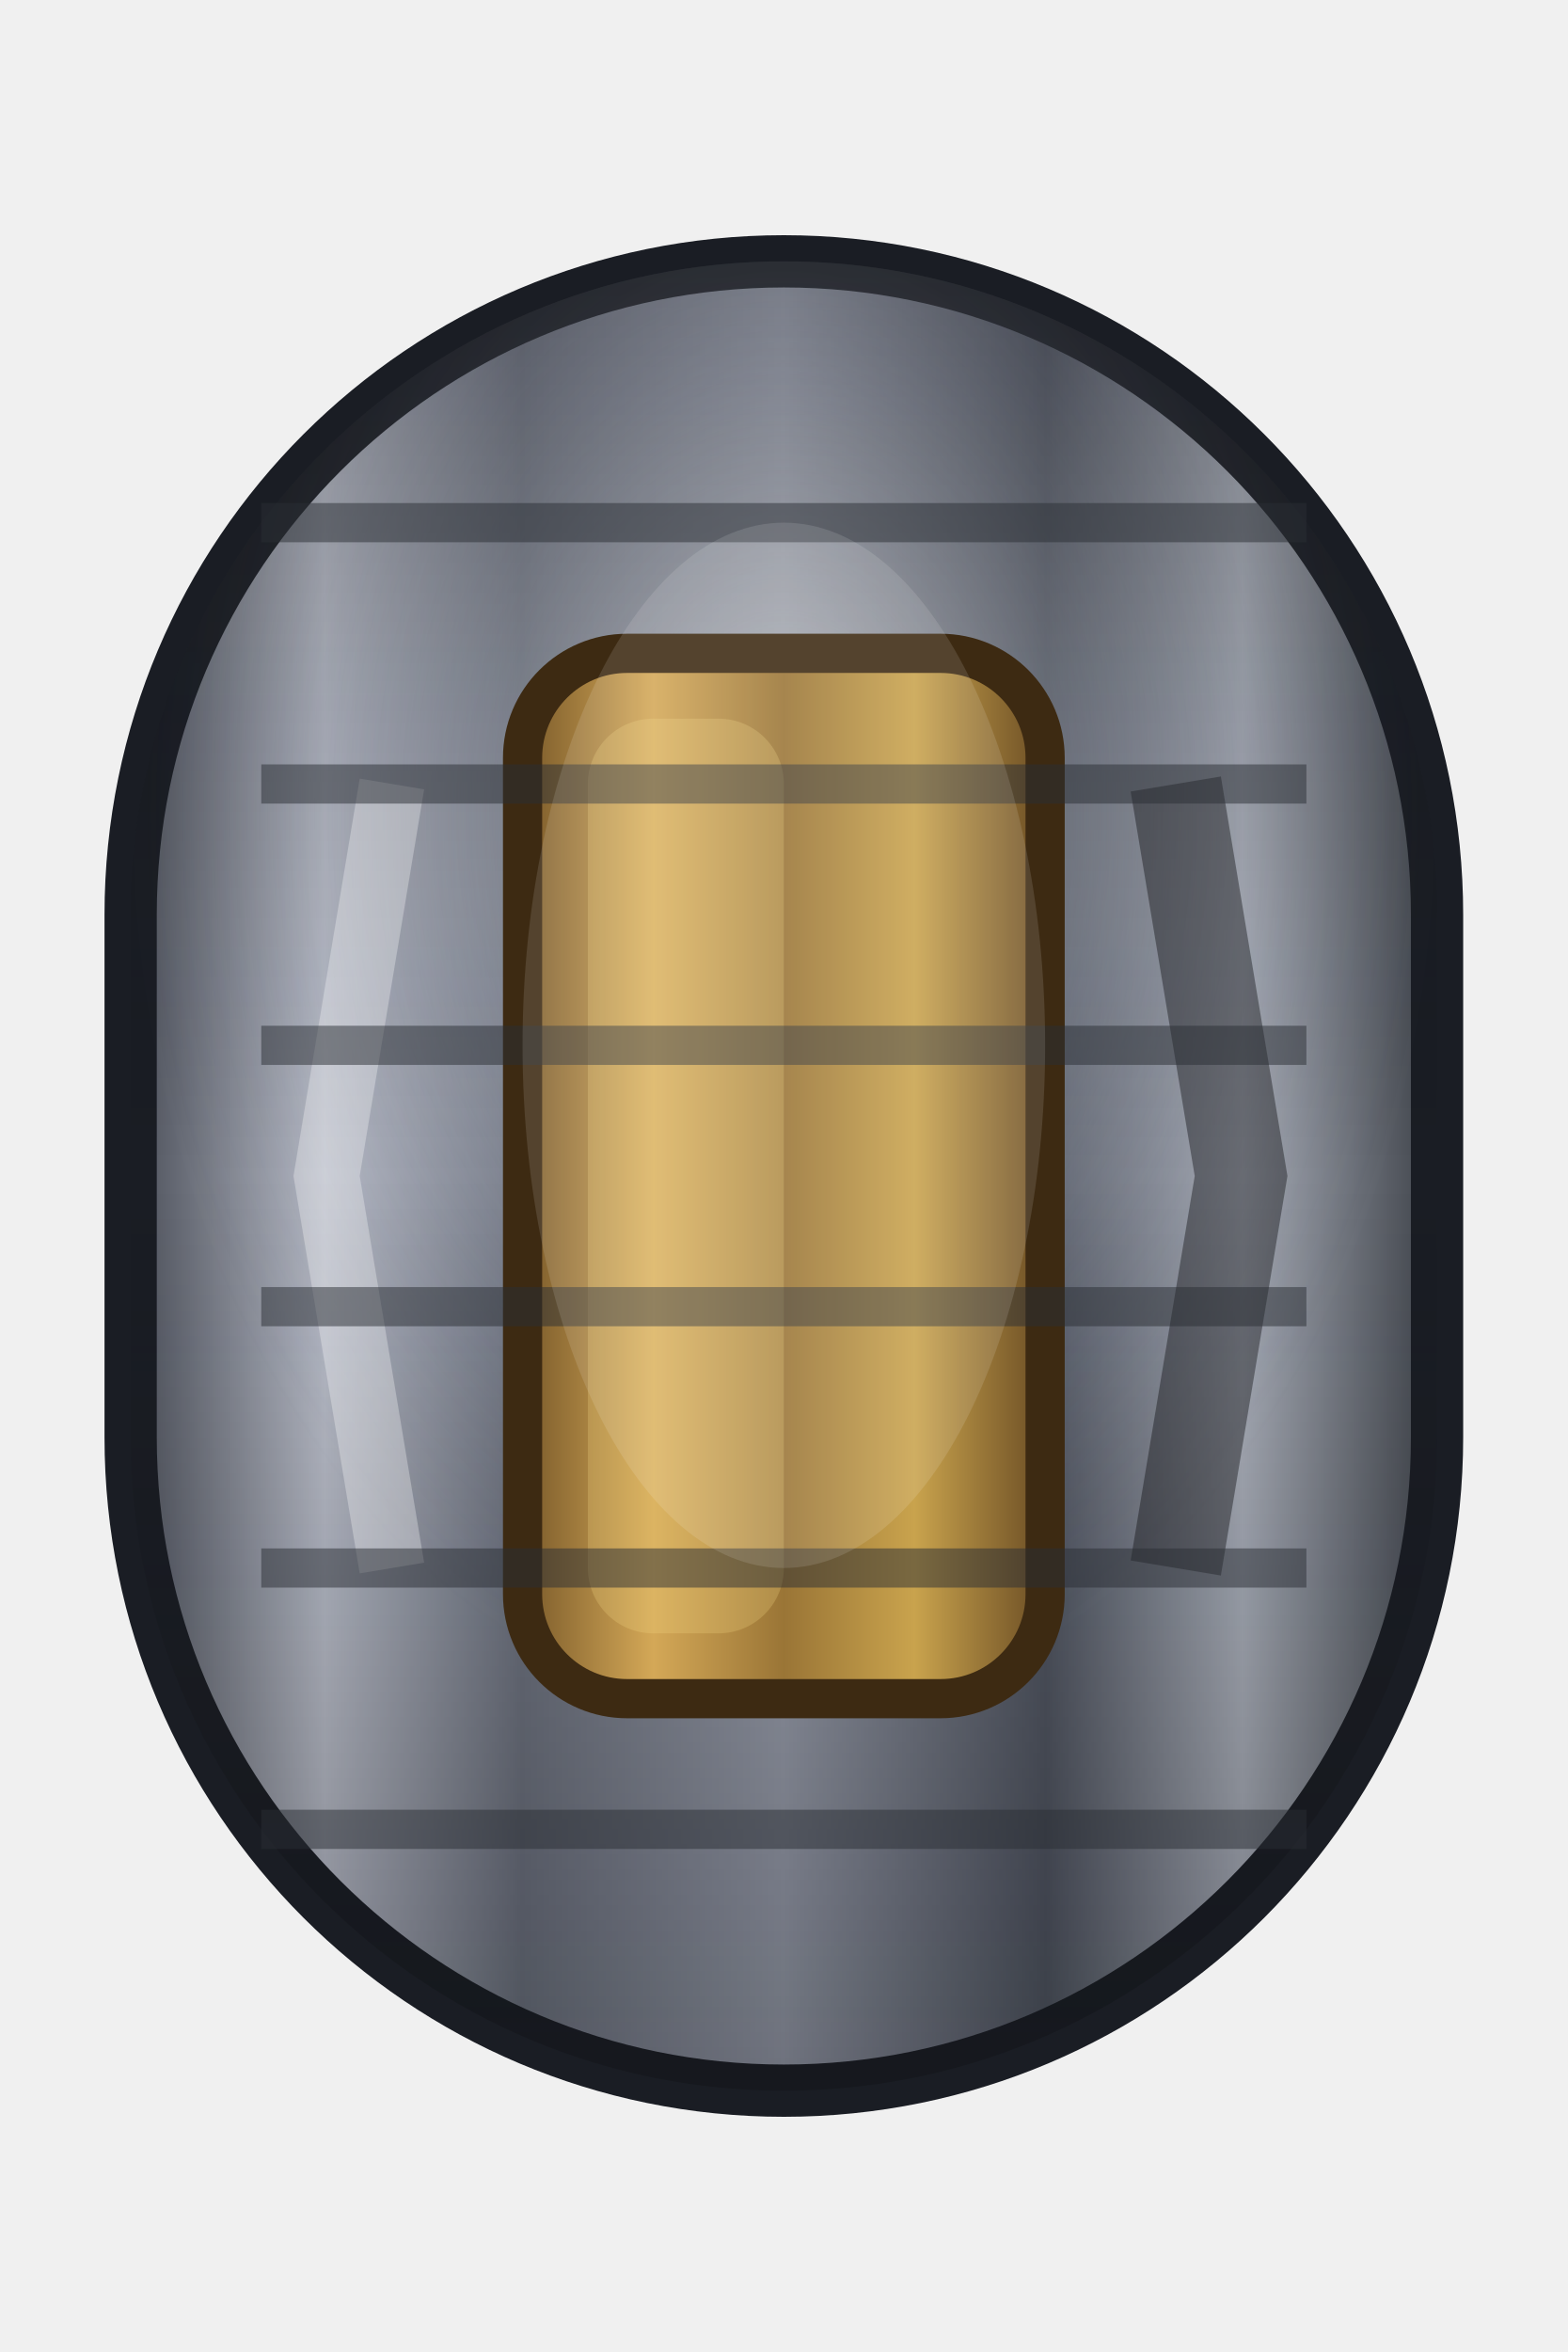
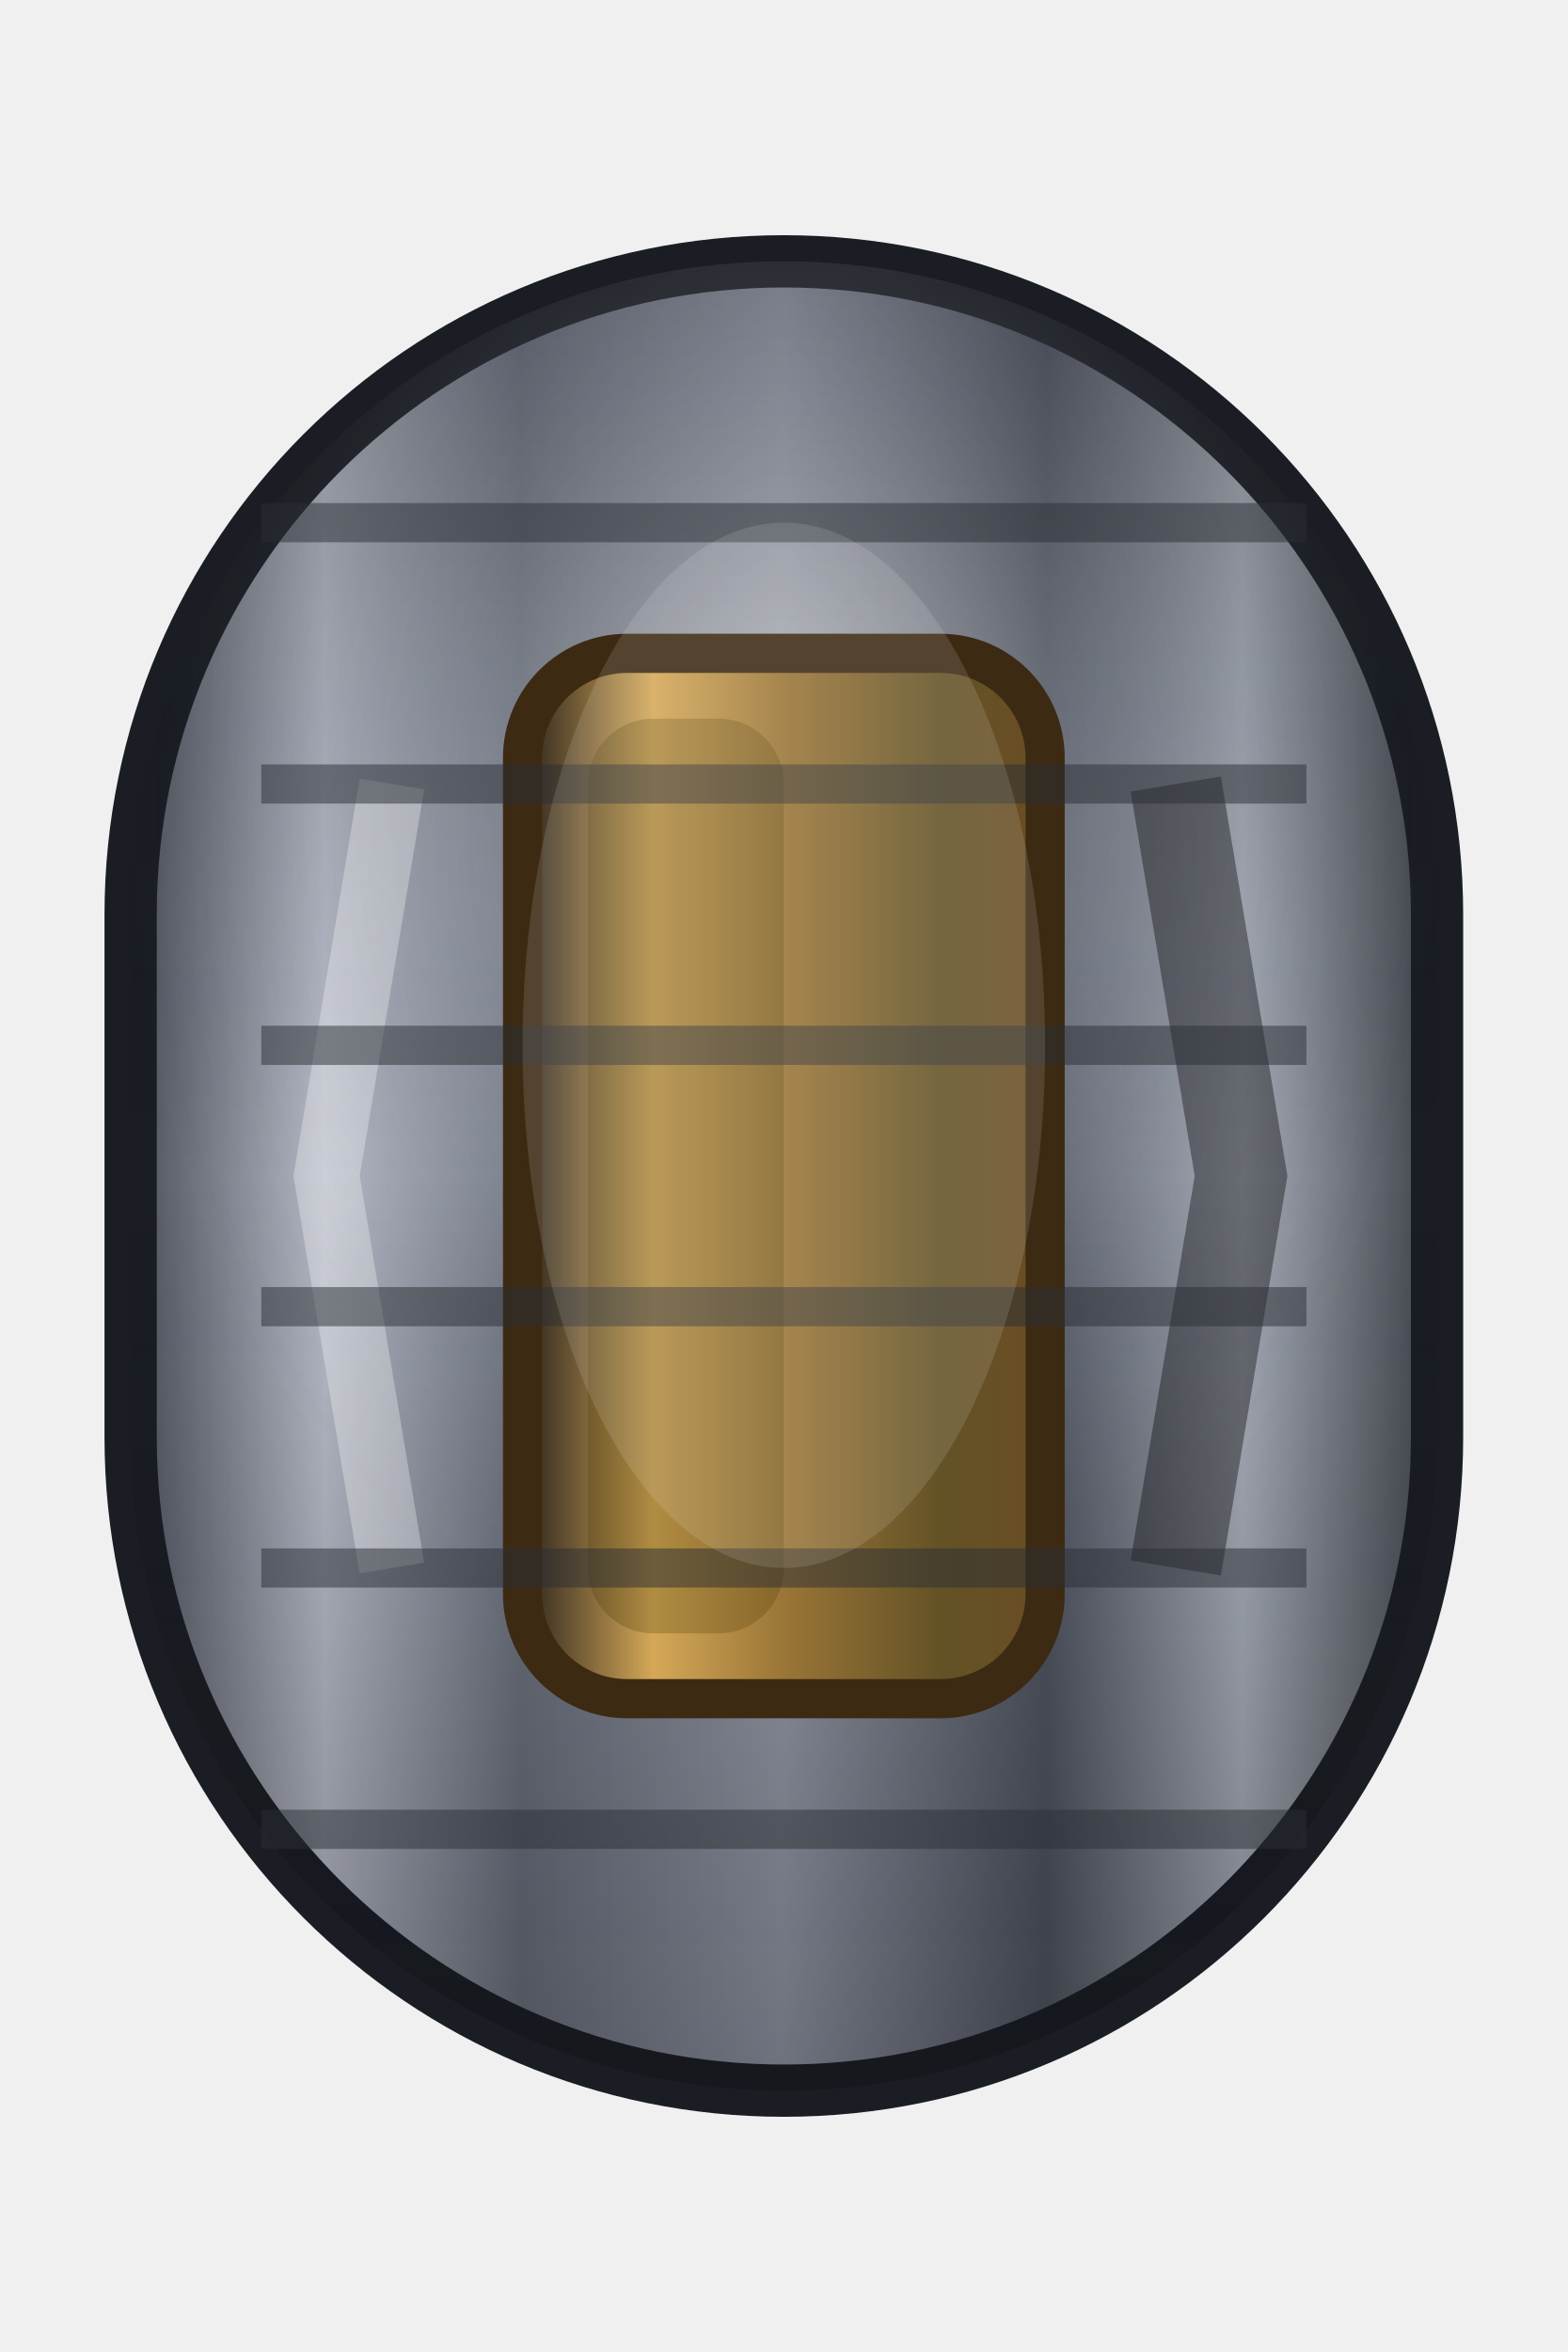
- <svg xmlns="http://www.w3.org/2000/svg" width="12" height="18" viewBox="0 0 12 18" version="1.1">
-   <defs>
+ <svg xmlns="http://www.w3.org/2000/svg" width="12" height="18" viewBox="0 0 12 18" version="1.1" id="svg30">
+   <defs id="defs21">
    <radialGradient id="sliderHandleShadowSmall" cx="0.5" cy="0.6" r="0.6">
-       <stop offset="0%" stop-color="#000000" stop-opacity="0.4" />
-       <stop offset="70%" stop-color="#000000" stop-opacity="0.2" />
-       <stop offset="100%" stop-color="#000000" stop-opacity="0" />
+       <stop offset="0%" stop-color="#000000" stop-opacity="0.4" id="stop1" />
+       <stop offset="70%" stop-color="#000000" stop-opacity="0.2" id="stop2" />
+       <stop offset="100%" stop-color="#000000" stop-opacity="0" id="stop3" />
    </radialGradient>
    <linearGradient id="handleBodySmall" x1="0" y1="0" x2="1" y2="0">
-       <stop offset="0%" stop-color="#4a4e58" />
-       <stop offset="15%" stop-color="#b8bcc8" />
-       <stop offset="30%" stop-color="#6b707d" />
-       <stop offset="50%" stop-color="#959aa8" />
-       <stop offset="70%" stop-color="#4f5460" />
-       <stop offset="85%" stop-color="#a8adb8" />
-       <stop offset="100%" stop-color="#3d4148" />
+       <stop offset="0%" stop-color="#4a4e58" id="stop4" />
+       <stop offset="15%" stop-color="#b8bcc8" id="stop5" />
+       <stop offset="30%" stop-color="#6b707d" id="stop6" />
+       <stop offset="50%" stop-color="#959aa8" id="stop7" />
+       <stop offset="70%" stop-color="#4f5460" id="stop8" />
+       <stop offset="85%" stop-color="#a8adb8" id="stop9" />
+       <stop offset="100%" stop-color="#3d4148" id="stop10" />
    </linearGradient>
    <radialGradient id="handleHighlightSmall" cx="0.5" cy="0.3" r="0.5">
-       <stop offset="0%" stop-color="#ffffff" stop-opacity="0.8" />
-       <stop offset="50%" stop-color="#d5dae5" stop-opacity="0.3" />
-       <stop offset="100%" stop-color="#6b707d" stop-opacity="0" />
+       <stop offset="0%" stop-color="#ffffff" stop-opacity="0.8" id="stop11" />
+       <stop offset="50%" stop-color="#d5dae5" stop-opacity="0.3" id="stop12" />
+       <stop offset="100%" stop-color="#6b707d" stop-opacity="0" id="stop13" />
    </radialGradient>
    <linearGradient id="brassStripSmall" x1="0" y1="0" x2="1" y2="0">
-       <stop offset="0%" stop-color="#7a5a2a" />
-       <stop offset="25%" stop-color="#d4a857" />
-       <stop offset="50%" stop-color="#9a7536" />
-       <stop offset="75%" stop-color="#c9a34d" />
-       <stop offset="100%" stop-color="#6b4d24" />
+       <stop offset="0" stop-color="#7a5a2a" id="stop14" style="stop-color:#2b241d;stop-opacity:1;" />
+       <stop offset="25%" stop-color="#d4a857" id="stop15" />
+       <stop offset="50%" stop-color="#9a7536" id="stop16" />
+       <stop offset="0.801" stop-color="#c9a34d" id="stop17" style="stop-color:#635226;stop-opacity:1;" />
+       <stop offset="100%" stop-color="#6b4d24" id="stop18" />
    </linearGradient>
    <linearGradient id="edgeDarkSmall" x1="0" y1="0" x2="0" y2="1">
-       <stop offset="0%" stop-color="#0a0b0d" stop-opacity="0.6" />
-       <stop offset="50%" stop-color="#0a0b0d" stop-opacity="0" />
-       <stop offset="100%" stop-color="#0a0b0d" stop-opacity="0.7" />
+       <stop offset="0%" stop-color="#0a0b0d" stop-opacity="0.6" id="stop19" />
+       <stop offset="50%" stop-color="#0a0b0d" stop-opacity="0" id="stop20" />
+       <stop offset="100%" stop-color="#0a0b0d" stop-opacity="0.7" id="stop21" />
    </linearGradient>
  </defs>
-   <ellipse cx="6" cy="10" rx="5" ry="2" fill="url(#sliderHandleShadowSmall)" />
+   <ellipse cx="6" cy="10" rx="5" ry="2" fill="url(#sliderHandleShadowSmall)" id="ellipse21" />
  <g id="handle-body">
-     <rect x="1" y="2" width="10" height="14" rx="5" ry="5" fill="url(#handleBodySmall)" stroke="#1a1d24" stroke-width="0.4" />
-     <rect x="1" y="2" width="10" height="14" rx="5" ry="5" fill="url(#handleHighlightSmall)" opacity="0.7" />
-     <rect x="1" y="2" width="10" height="14" rx="5" ry="5" fill="url(#edgeDarkSmall)" opacity="0.4" />
-     <path d="M 3 6 Q 2.5 9 2.5 9 Q 2.5 9 3 12" fill="none" stroke="#ffffff" stroke-width="0.5" opacity="0.3" />
-     <path d="M 9 6 Q 9.5 9 9.5 9 Q 9.5 9 9 12" fill="none" stroke="#0a0b0d" stroke-width="0.7" opacity="0.4" />
+     <rect x="1" y="2" width="10" height="14" rx="5" ry="5" fill="url(#handleBodySmall)" stroke="#1a1d24" stroke-width="0.4" id="rect21" />
+     <rect x="1" y="2" width="10" height="14" rx="5" ry="5" fill="url(#handleHighlightSmall)" opacity="0.7" id="rect22" />
+     <rect x="1" y="2" width="10" height="14" rx="5" ry="5" fill="url(#edgeDarkSmall)" opacity="0.4" id="rect23" />
+     <path d="M 3 6 Q 2.5 9 2.5 9 Q 2.5 9 3 12" fill="none" stroke="#ffffff" stroke-width="0.5" opacity="0.3" id="path23" />
+     <path d="M 9 6 Q 9.5 9 9.5 9 Q 9.5 9 9 12" fill="none" stroke="#0a0b0d" stroke-width="0.7" opacity="0.4" id="path24" />
  </g>
-   <rect x="4" y="5" width="4" height="8" rx="0.8" fill="url(#brassStripSmall)" stroke="#3d2a12" stroke-width="0.3" />
-   <rect x="4.5" y="5.5" width="1.5" height="7" rx="0.5" fill="#f4d882" opacity="0.25" />
+   <rect x="4" y="5" width="4" height="8" rx="0.8" fill="url(#brassStripSmall)" stroke="#3d2a12" stroke-width="0.3" id="rect24" />
+   <rect x="4.5" y="5.5" width="1.5" height="7" rx="0.5" fill="#f4d882" opacity="0.25" id="rect25" style="fill:#463905;fill-opacity:1" />
  <g id="knurling" opacity="0.5">
-     <line x1="2" y1="4" x2="10" y2="4" stroke="#2a2d34" stroke-width="0.3" />
-     <line x1="2" y1="6" x2="10" y2="6" stroke="#2a2d34" stroke-width="0.3" />
-     <line x1="2" y1="8" x2="10" y2="8" stroke="#2a2d34" stroke-width="0.3" />
-     <line x1="2" y1="10" x2="10" y2="10" stroke="#2a2d34" stroke-width="0.3" />
-     <line x1="2" y1="12" x2="10" y2="12" stroke="#2a2d34" stroke-width="0.3" />
-     <line x1="2" y1="14" x2="10" y2="14" stroke="#2a2d34" stroke-width="0.3" />
+     <line x1="2" y1="4" x2="10" y2="4" stroke="#2a2d34" stroke-width="0.3" id="line25" />
+     <line x1="2" y1="6" x2="10" y2="6" stroke="#2a2d34" stroke-width="0.3" id="line26" />
+     <line x1="2" y1="8" x2="10" y2="8" stroke="#2a2d34" stroke-width="0.3" id="line27" />
+     <line x1="2" y1="10" x2="10" y2="10" stroke="#2a2d34" stroke-width="0.3" id="line28" />
+     <line x1="2" y1="12" x2="10" y2="12" stroke="#2a2d34" stroke-width="0.3" id="line29" />
+     <line x1="2" y1="14" x2="10" y2="14" stroke="#2a2d34" stroke-width="0.3" id="line30" />
  </g>
-   <ellipse cx="6" cy="8" rx="2" ry="4" fill="#ffffff" opacity="0.12" />
+   <ellipse cx="6" cy="8" rx="2" ry="4" fill="#ffffff" opacity="0.12" id="ellipse30" />
</svg>
